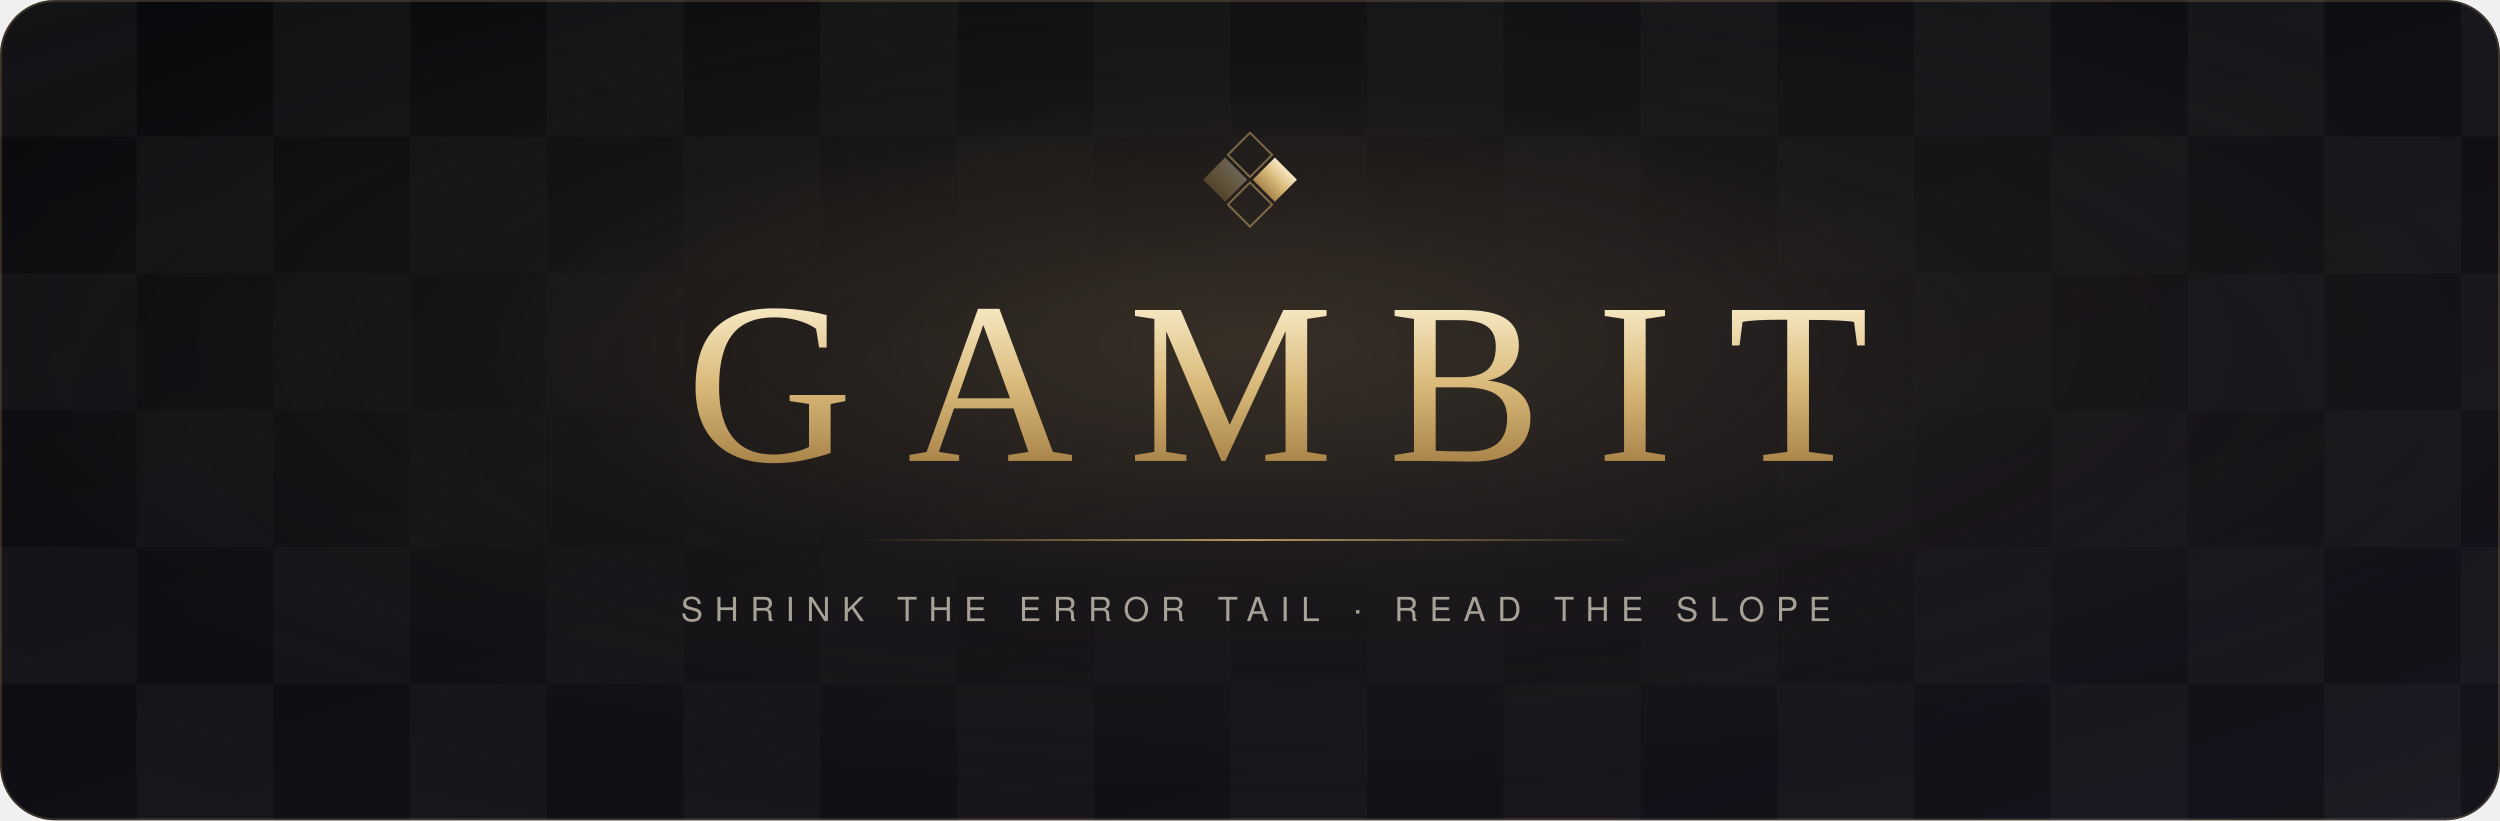
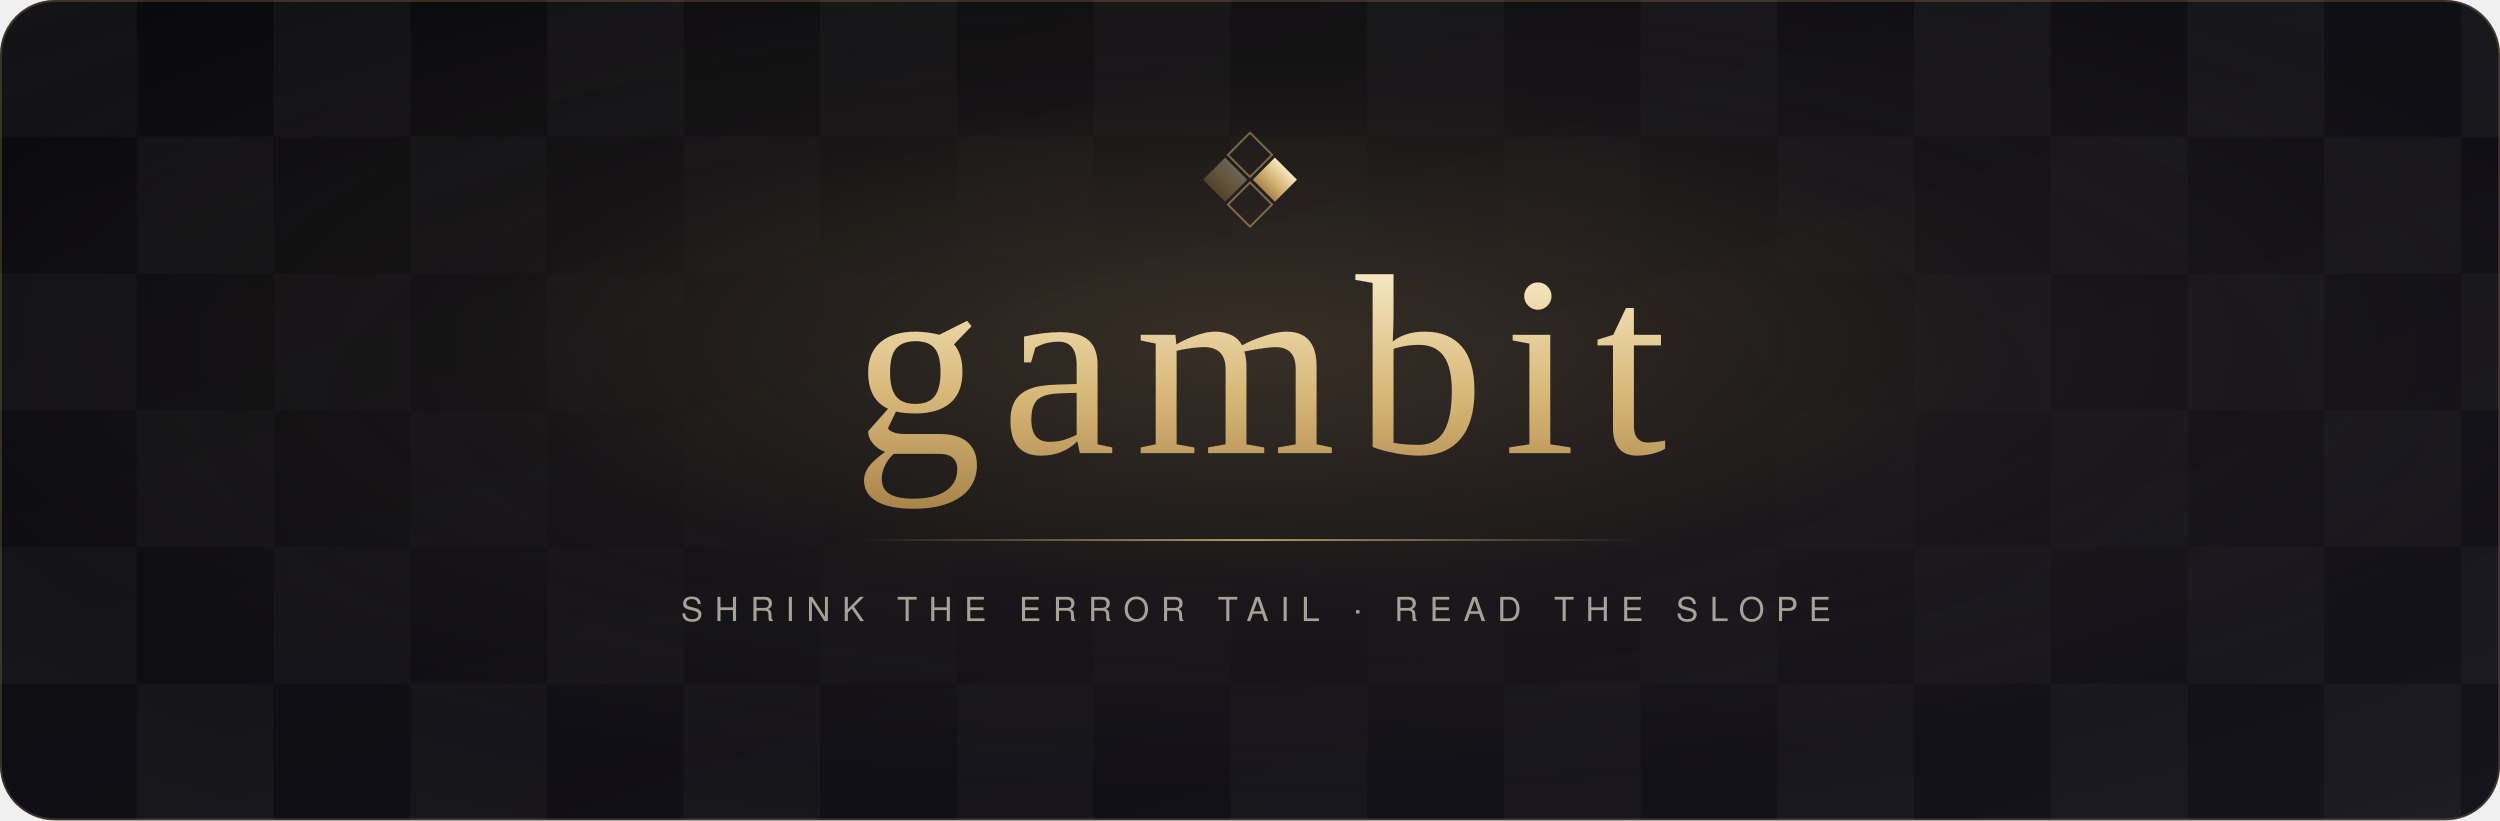
<svg xmlns="http://www.w3.org/2000/svg" width="1280" height="420" viewBox="0 0 1280 420" role="img" aria-labelledby="title desc">
  <defs>
    <linearGradient id="bg" x1="0" y1="0" x2="1" y2="1">
      <stop offset="0" stop-color="#0A0A0D" />
      <stop offset="1" stop-color="#15131B" />
    </linearGradient>
    <radialGradient id="glow" cx="0.5" cy="0.42" r="0.55">
      <stop offset="0" stop-color="#C9A86A" stop-opacity="0.22" />
      <stop offset="0.55" stop-color="#C9A86A" stop-opacity="0.05" />
      <stop offset="1" stop-color="#C9A86A" stop-opacity="0" />
    </radialGradient>
    <linearGradient id="gold" x1="0" y1="0" x2="0" y2="1">
      <stop offset="0" stop-color="#F6E7C1" />
      <stop offset="0.5" stop-color="#D9B979" />
      <stop offset="1" stop-color="#A9844A" />
    </linearGradient>
    <linearGradient id="hair" x1="0" y1="0" x2="1" y2="0">
      <stop offset="0" stop-color="#C9A86A" stop-opacity="0" />
      <stop offset="0.5" stop-color="#C9A86A" stop-opacity="0.9" />
      <stop offset="1" stop-color="#C9A86A" stop-opacity="0" />
    </linearGradient>
    <pattern id="board" width="140" height="140" patternUnits="userSpaceOnUse">
      <rect width="70" height="70" fill="#FFFFFF" fill-opacity="0.045" />
      <rect x="70" y="70" width="70" height="70" fill="#FFFFFF" fill-opacity="0.045" />
    </pattern>
    <radialGradient id="fade" cx="0.5" cy="0.5" r="0.75">
      <stop offset="0.25" stop-color="#000" stop-opacity="1" />
      <stop offset="1" stop-color="#FFF" stop-opacity="1" />
    </radialGradient>
    <mask id="edges">
      <rect width="1280" height="420" fill="url(#fade)" />
    </mask>
    <clipPath id="card">
      <rect width="1280" height="420" rx="28" />
    </clipPath>
  </defs>
  <g clip-path="url(#card)">
    <rect width="1280" height="420" fill="url(#bg)" />
    <rect width="1280" height="420" fill="url(#board)" mask="url(#edges)" />
    <rect width="1280" height="420" fill="url(#glow)" />
  </g>
  <rect x="0.5" y="0.5" width="1279" height="419" rx="27.5" fill="none" stroke="#C9A86A" stroke-opacity="0.22" />
  <g transform="translate(640 92) rotate(45)">
    <rect x="-17" y="-17" width="16" height="16" fill="none" stroke="#C9A86A" stroke-opacity="0.55" />
    <rect x="1" y="-17" width="16" height="16" fill="url(#gold)" />
    <rect x="-17" y="1" width="16" height="16" fill="url(#gold)" fill-opacity="0.35" />
    <rect x="1" y="1" width="16" height="16" fill="none" stroke="#C9A86A" stroke-opacity="0.55" />
  </g>
-   <text x="654" y="236" text-anchor="middle" font-family="'Didot','Bodoni 72','Playfair Display','Times New Roman',serif" font-size="118" letter-spacing="28" fill="url(#gold)">GAMBIT</text>
+   <text x="645" y="232" text-anchor="middle" font-family="'Didot','Bodoni 72','Playfair Display','Times New Roman',serif" font-size="132" letter-spacing="10" fill="url(#gold)">gambit</text>
  <rect x="440" y="276" width="400" height="1" fill="url(#hair)" />
  <text x="643" y="318" text-anchor="middle" font-family="-apple-system,'SF Pro Text','Helvetica Neue',Helvetica,Arial,sans-serif" font-size="17" letter-spacing="6" fill="#A7A196">SHRINK THE ERROR TAIL · READ THE SLOPE</text>
</svg>
